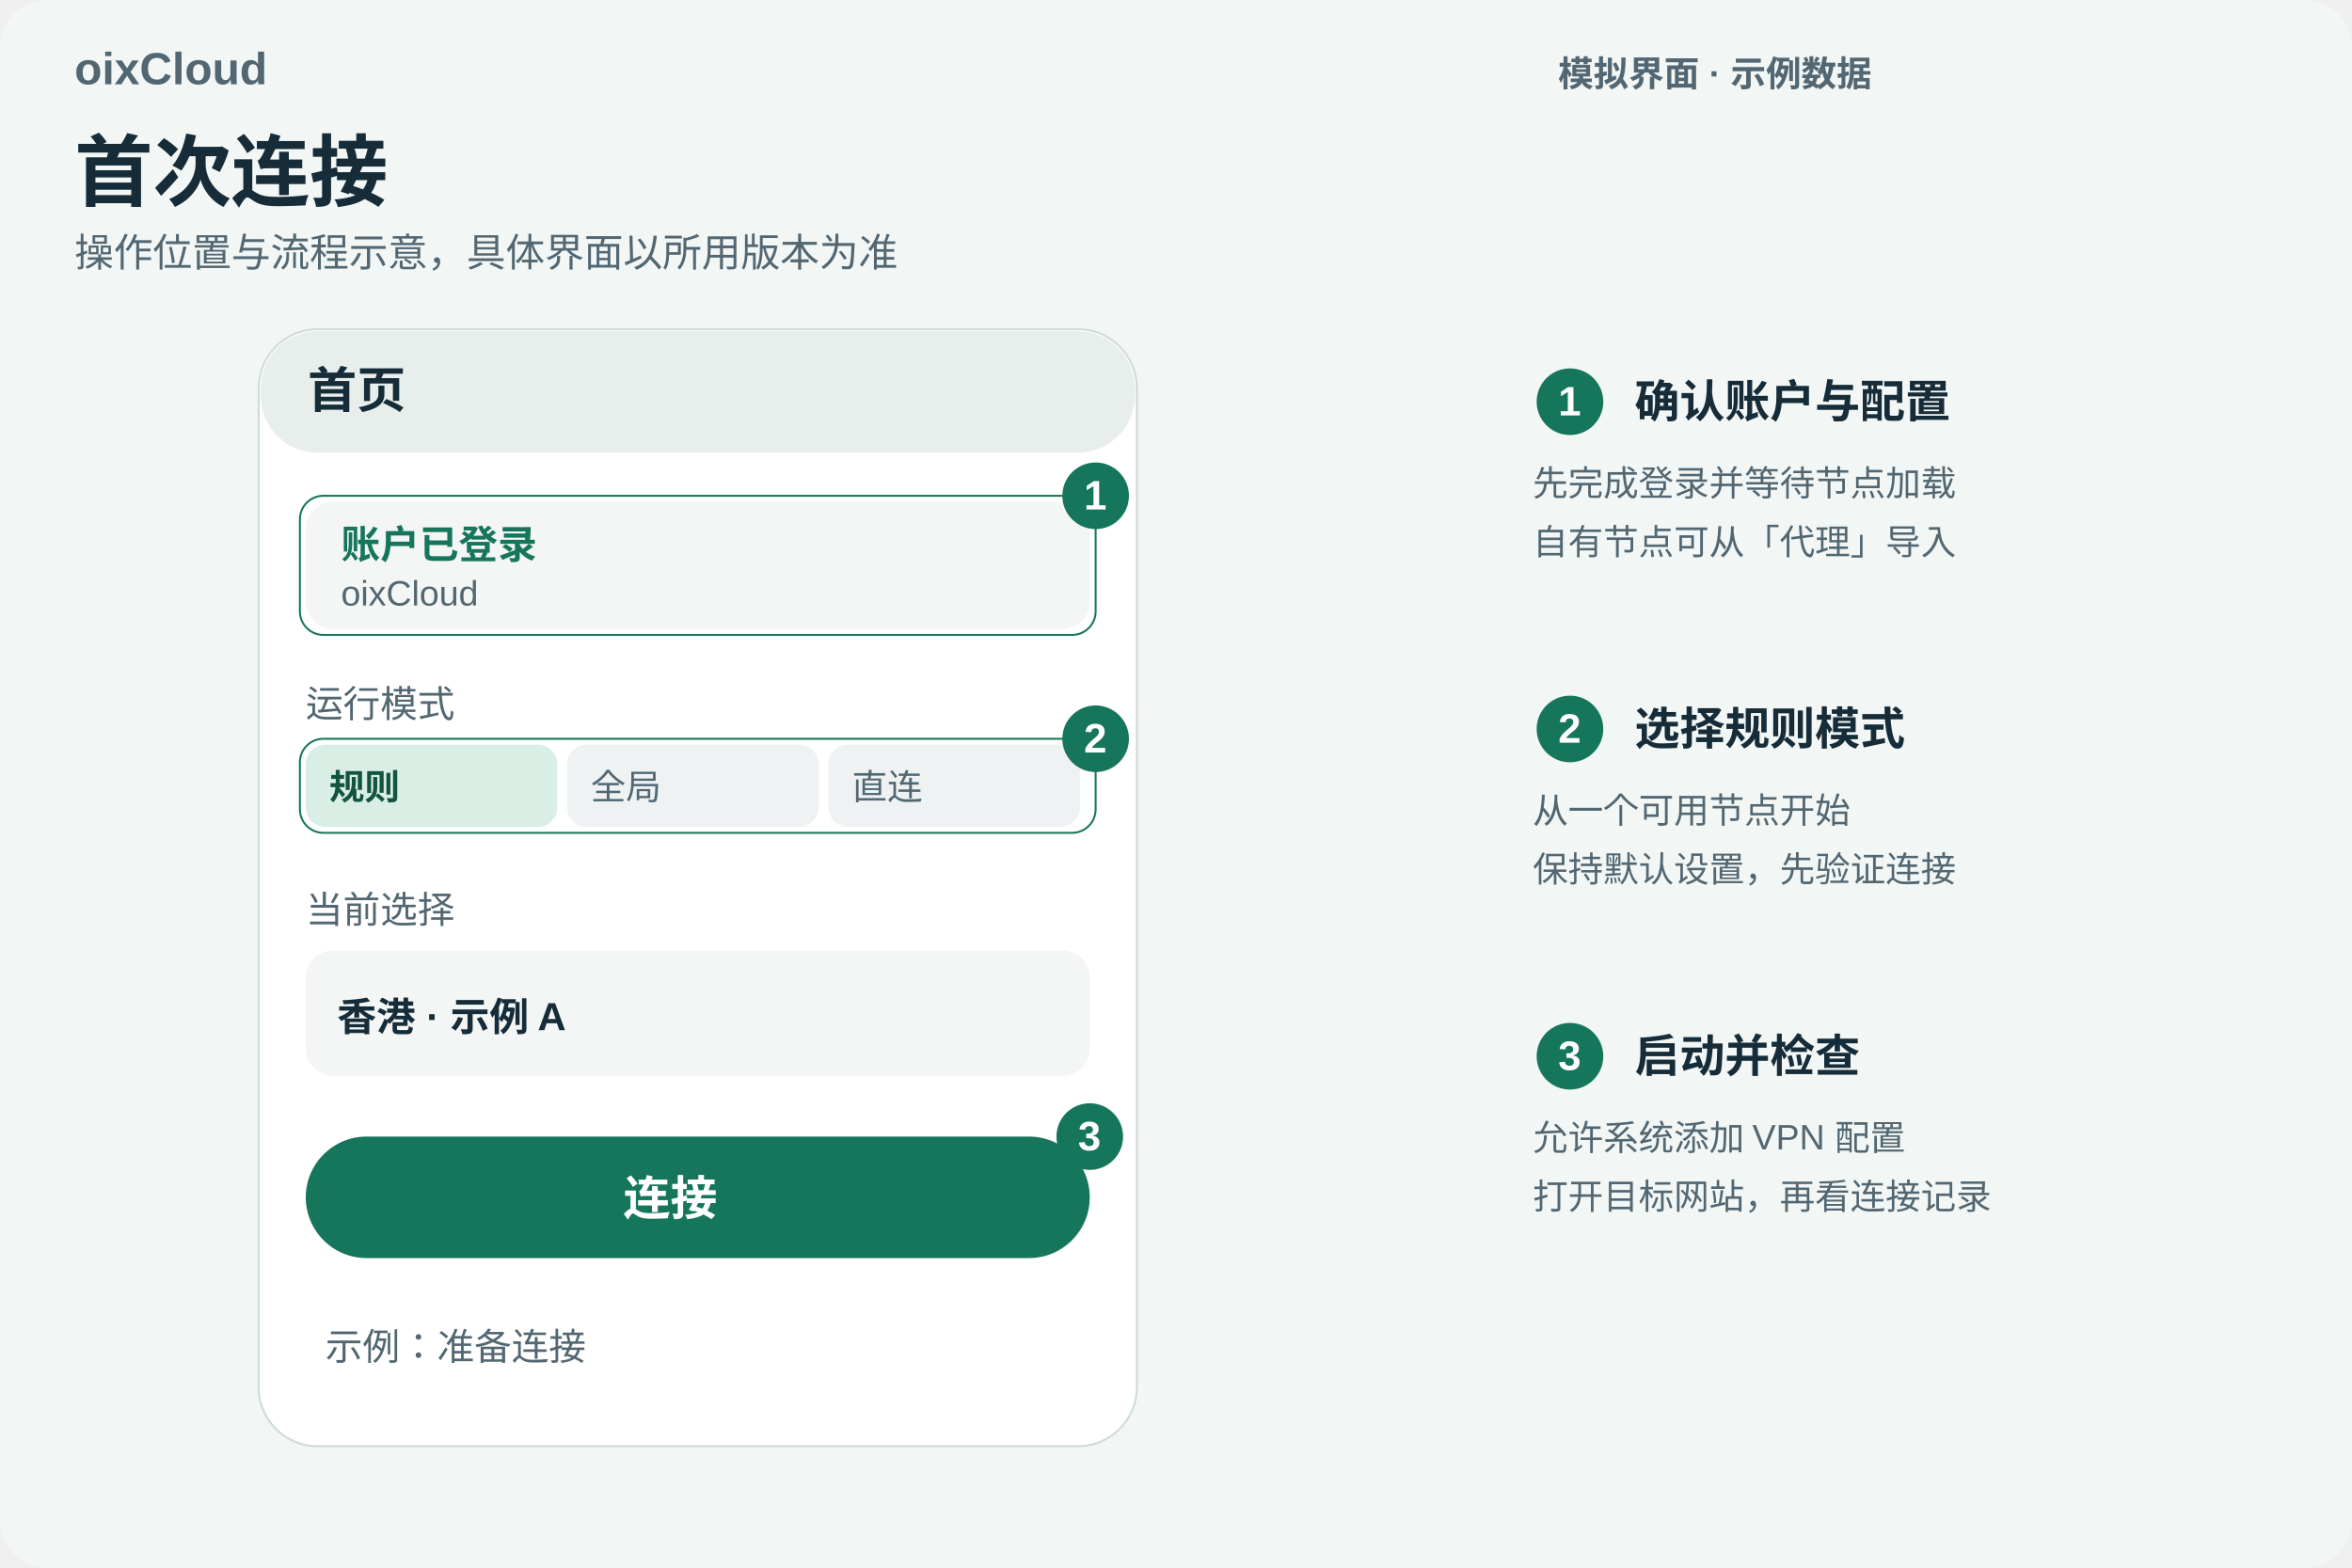
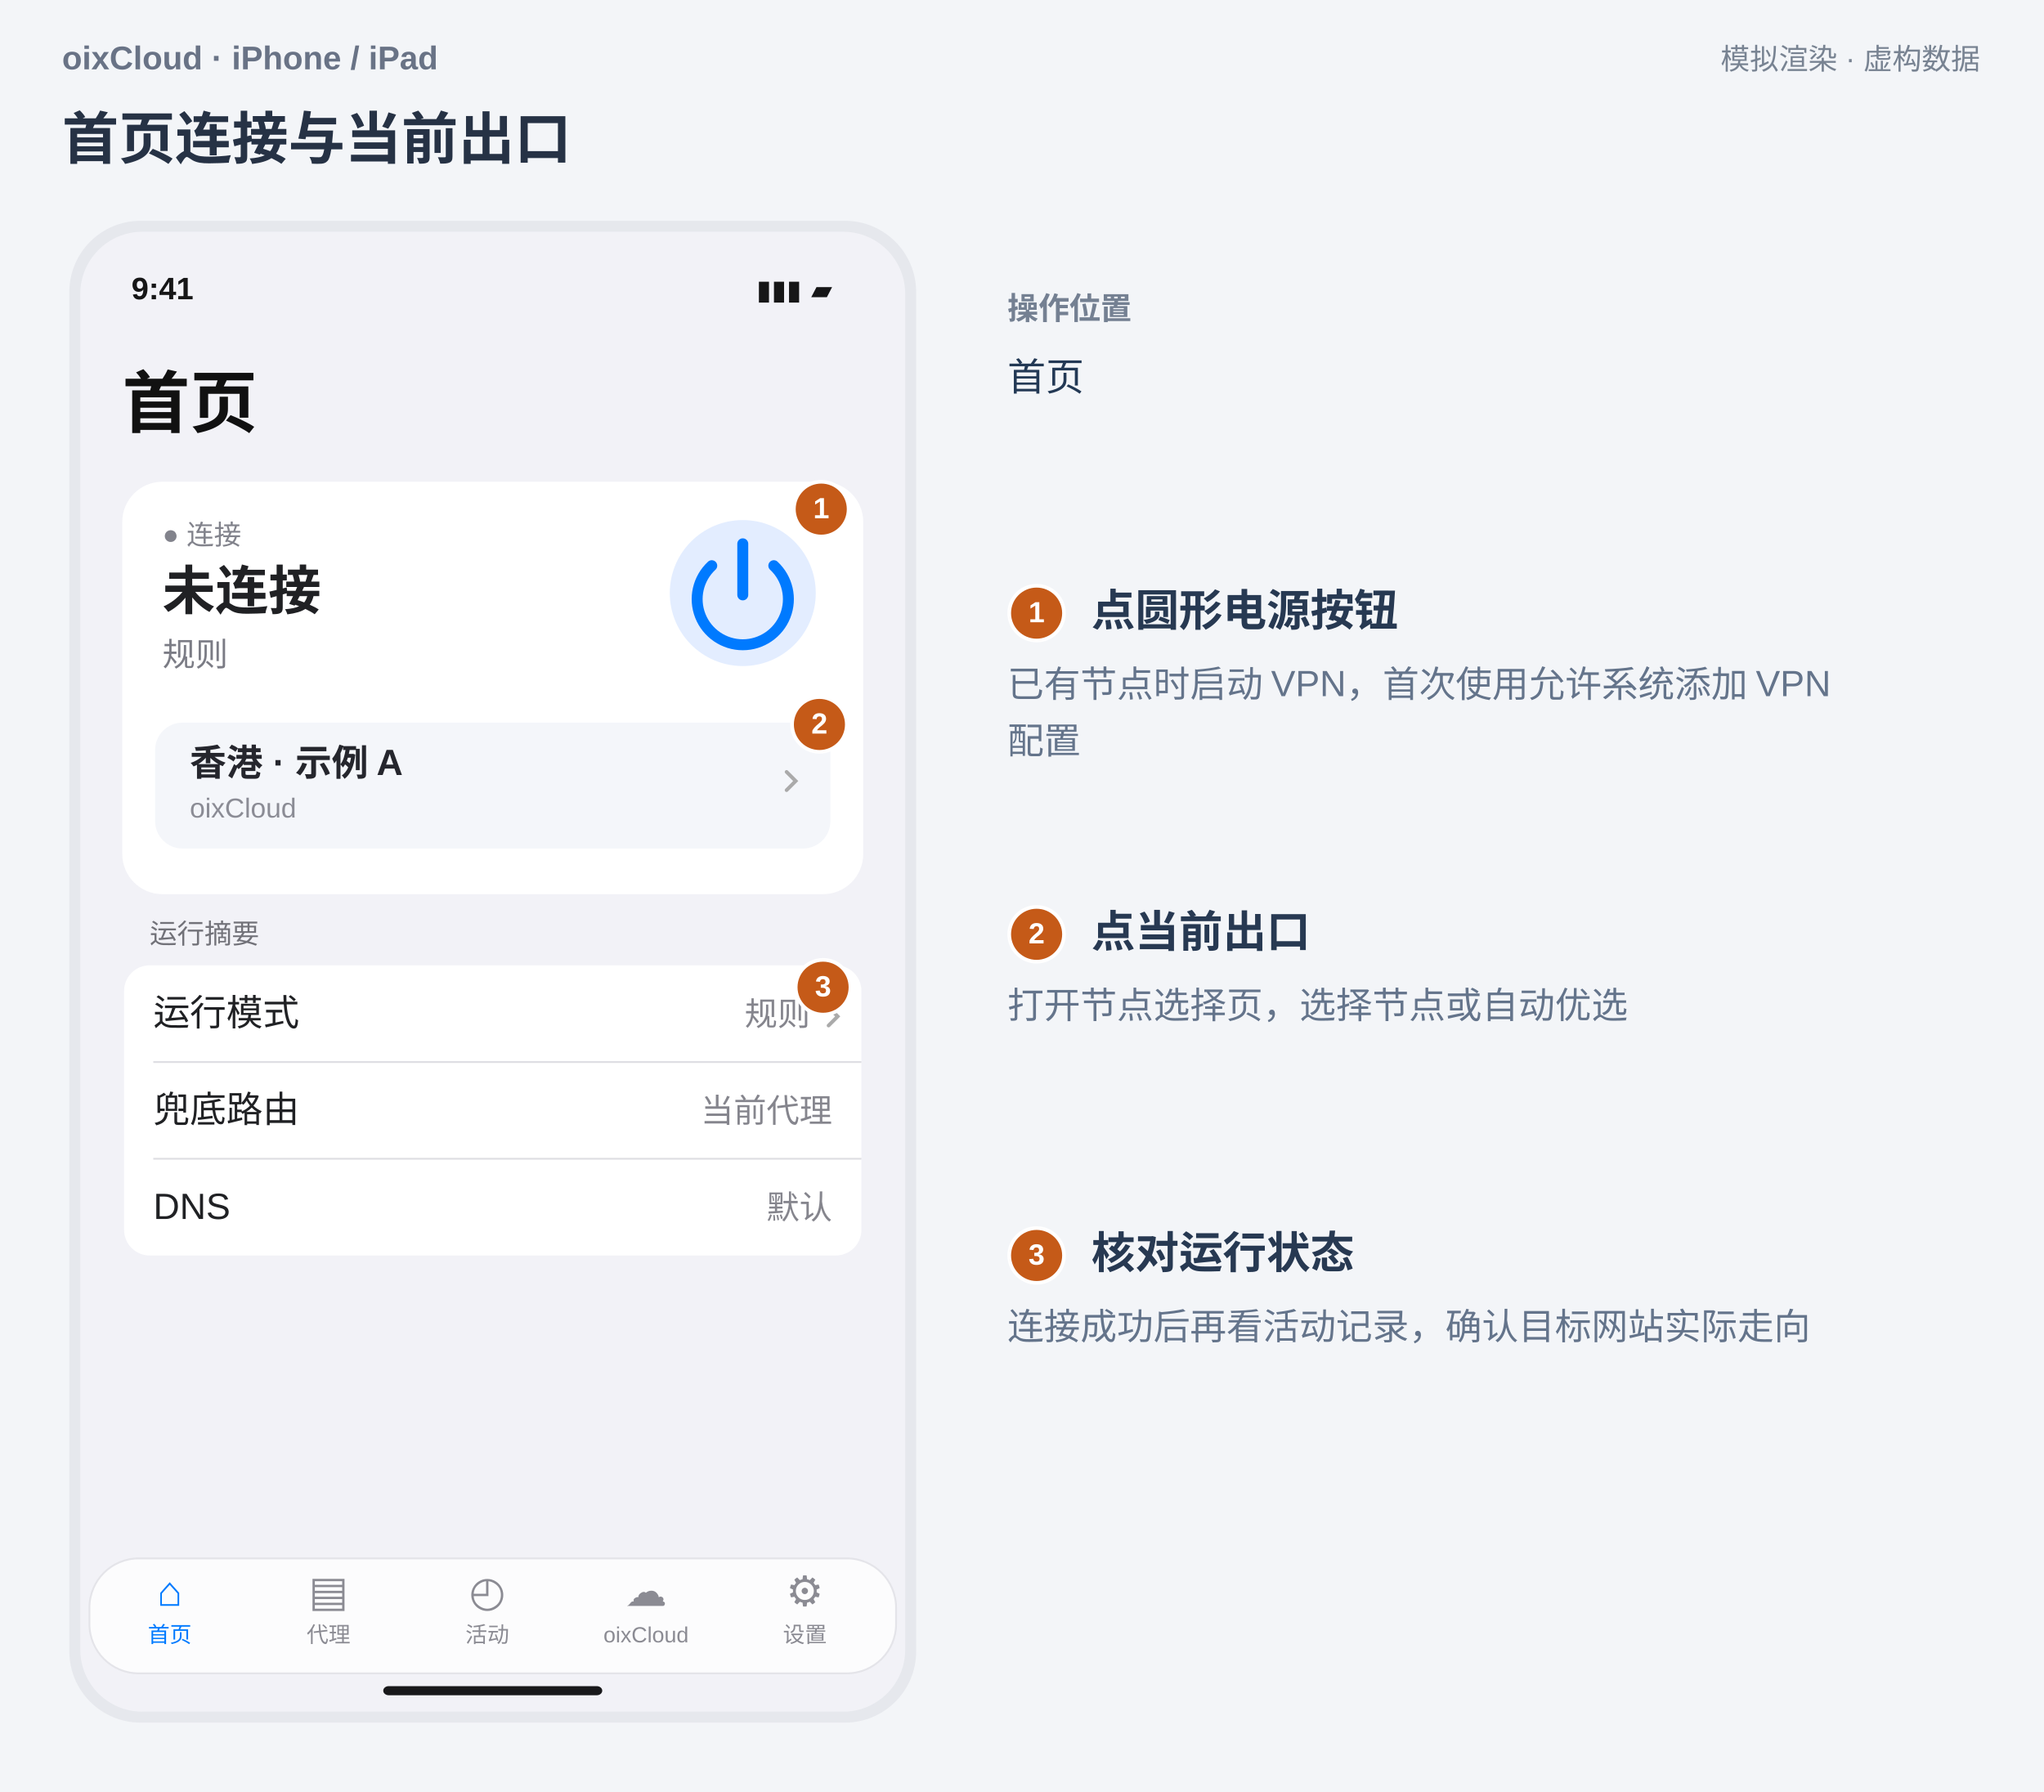
- <svg xmlns="http://www.w3.org/2000/svg" width="1200" height="800" viewBox="0 0 1200 800" role="img" aria-labelledby="title desc">
-   <g font-family="-apple-system,BlinkMacSystemFont,'Segoe UI','Noto Sans SC',Arial,sans-serif">
-     <rect x="0" y="0" width="1200" height="800" rx="24" fill="#f2f6f5" stroke="none" />
-     <text x="38" y="43" font-size="23" font-weight="600" fill="#526772">oixCloud</text>
-     <text x="38" y="102" font-size="40" font-weight="750" fill="#162d39">首次连接</text>
-     <text x="38" y="136" font-size="20" font-weight="400" fill="#526772">操作位置与流程示意，具体界面以所用版本为准</text>
-     <text x="795" y="44" font-size="18" font-weight="600" fill="#526772">模拟界面 · 示例数据</text>
-     <rect x="132" y="168" width="448" height="570" rx="30" fill="#fff" stroke="#cfdbd7" />
-     <rect x="133" y="169" width="446" height="62" rx="29" fill="#e8eeeb" stroke="none" />
-     <text x="157" y="208" font-size="25" font-weight="700" fill="#162d39">首页</text>
-     <rect x="156" y="256" width="400" height="65" rx="14" fill="#f3f6f4" stroke="none" />
-     <text x="174" y="285" font-size="20" font-weight="650" fill="#16765b">账户已登录</text>
-     <text x="174" y="309" font-size="18" font-weight="400" fill="#526772">oixCloud</text>
-     <rect x="153" y="253" width="406" height="71" rx="12" fill="none" stroke="#16765b" />
-     <circle cx="559" cy="253" r="17" fill="#16765b" />
-     <text x="553" y="260" font-size="21" font-weight="700" fill="#fff">1</text>
-     <text x="156" y="366" font-size="19" font-weight="400" fill="#526772">运行模式</text>
-     <rect x="156" y="380" width="128.333" height="42" rx="10" fill="#d9eee5" stroke="none" />
-     <text x="168" y="408" font-size="18" font-weight="650" fill="#13543e">规则</text>
-     <rect x="289.333" y="380" width="128.333" height="42" rx="10" fill="#eef2f3" stroke="none" />
-     <text x="301.333" y="408" font-size="18" font-weight="400" fill="#526772">全局</text>
-     <rect x="422.667" y="380" width="128.333" height="42" rx="10" fill="#eef2f3" stroke="none" />
-     <text x="434.667" y="408" font-size="18" font-weight="400" fill="#526772">直连</text>
-     <rect x="153" y="377" width="406" height="48" rx="12" fill="none" stroke="#16765b" />
-     <circle cx="559" cy="377" r="17" fill="#16765b" />
-     <text x="553" y="384" font-size="21" font-weight="700" fill="#fff">2</text>
-     <text x="156" y="471" font-size="19" font-weight="400" fill="#526772">当前选择</text>
-     <rect x="156" y="485" width="400" height="64" rx="14" fill="#f3f6f4" stroke="none" />
-     <text x="172" y="526" font-size="20" font-weight="650" fill="#162d39">香港 · 示例 A</text>
-     <rect x="156" y="580" width="400" height="62" rx="31" fill="#16765b" stroke="none" />
-     <text x="318" y="620" font-size="24" font-weight="650" fill="#fff">连接</text>
-     <circle cx="556" cy="580" r="17" fill="#16765b" />
-     <text x="550" y="587" font-size="21" font-weight="700" fill="#fff">3</text>
-     <text x="166" y="694" font-size="19" font-weight="400" fill="#526772">示例：准备连接</text>
-     <circle cx="801" cy="205" r="17" fill="#16765b" />
-     <text x="795" y="212" font-size="21" font-weight="700" fill="#fff">1</text>
-     <text x="834" y="213" font-size="23" font-weight="700" fill="#162d39">确认账户与配置</text>
-     <text x="782" y="253" font-size="18" font-weight="400" fill="#526772">先完成登录并等待节点加载</text>
-     <text x="782" y="283" font-size="18" font-weight="400" fill="#526772">自有节点可从「代理」导入</text>
-     <circle cx="801" cy="372" r="17" fill="#16765b" />
-     <text x="795" y="379" font-size="21" font-weight="700" fill="#fff">2</text>
-     <text x="834" y="380" font-size="23" font-weight="700" fill="#162d39">选择规则模式</text>
-     <text x="782" y="420" font-size="18" font-weight="400" fill="#526772">从一个可用节点开始</text>
-     <text x="782" y="450" font-size="18" font-weight="400" fill="#526772">保持默认设置，先验证连接</text>
-     <circle cx="801" cy="539" r="17" fill="#16765b" />
-     <text x="795" y="546" font-size="21" font-weight="700" fill="#fff">3</text>
-     <text x="834" y="547" font-size="23" font-weight="700" fill="#162d39">启动并检查</text>
-     <text x="782" y="587" font-size="18" font-weight="400" fill="#526772">允许系统添加 VPN 配置</text>
-     <text x="782" y="617" font-size="18" font-weight="400" fill="#526772">打开目标网站，再看连接记录</text>
+ <svg xmlns="http://www.w3.org/2000/svg" width="1120" height="982" viewBox="0 0 1120 982" role="img" aria-labelledby="title desc">
+   <g font-family="-apple-system,BlinkMacSystemFont,'PingFang SC','Segoe UI',Arial,sans-serif">
+     <rect x="0" y="0" width="1120" height="982" rx="0" fill="#f3f5f8" stroke="none" />
+     <text x="34" y="38" font-size="18" fill="#697386" font-weight="600" text-anchor="start">oixCloud · iPhone / iPad</text>
+     <text x="1085" y="38" font-size="16" fill="#788392" font-weight="500" text-anchor="end">模拟渲染 · 虚构数据</text>
+     <text x="34" y="87" font-size="31" fill="#263245" font-weight="700" text-anchor="start">首页连接与当前出口</text>
+     <rect x="38" y="121" width="464" height="823" rx="39" fill="#e6e8ed" stroke="none" />
+     <rect x="44" y="127" width="452" height="811" rx="34" fill="#f2f2f7" stroke="none" />
+     <text x="72" y="164" font-size="17" fill="#161617" font-weight="650" text-anchor="start">9:41</text>
+     <text x="456" y="164" font-size="15" fill="#161617" font-weight="600" text-anchor="end">▮▮▮  ▰</text>
+     <text x="67" y="234" font-size="37" fill="#111" font-weight="700" text-anchor="start">首页</text>
+     <rect x="49" y="854" width="442" height="63" rx="27" fill="#fcfcfd" stroke="#e4e4e9" />
+     <text x="93" y="880" font-size="23" fill="#007aff" font-weight="500" text-anchor="middle">⌂</text>
+     <text x="93" y="900" font-size="12" fill="#007aff" font-weight="500" text-anchor="middle">首页</text>
+     <text x="180" y="880" font-size="23" fill="#8b8b93" font-weight="500" text-anchor="middle">▤</text>
+     <text x="180" y="900" font-size="12" fill="#8b8b93" font-weight="500" text-anchor="middle">代理</text>
+     <text x="267" y="880" font-size="23" fill="#8b8b93" font-weight="500" text-anchor="middle">◴</text>
+     <text x="267" y="900" font-size="12" fill="#8b8b93" font-weight="500" text-anchor="middle">活动</text>
+     <text x="354" y="880" font-size="23" fill="#8b8b93" font-weight="500" text-anchor="middle">☁</text>
+     <text x="354" y="900" font-size="12" fill="#8b8b93" font-weight="500" text-anchor="middle">oixCloud</text>
+     <text x="441" y="880" font-size="23" fill="#8b8b93" font-weight="500" text-anchor="middle">⚙</text>
+     <text x="441" y="900" font-size="12" fill="#8b8b93" font-weight="500" text-anchor="middle">设置</text>
+     <rect x="210" y="924" width="120" height="5" rx="3" fill="#19191b" stroke="none" />
+     <rect x="67" y="264" width="406" height="226" rx="22" fill="#fff" stroke="none" />
+     <text x="89" y="298" font-size="15" fill="#82838c" font-weight="400" text-anchor="start">● 连接</text>
+     <text x="89" y="334" font-size="29" fill="#202124" font-weight="700" text-anchor="start">未连接</text>
+     <text x="89" y="365" font-size="18" fill="#7b7c85" font-weight="400" text-anchor="start">规则</text>
+     <circle cx="407" cy="325" r="40" fill="#e3edff" stroke="none" stroke-width="1" />
+     <path d="M390 310a25 25 0 1 0 34 0M407 298v28" fill="none" stroke="#007aff" stroke-width="6" stroke-linecap="round" />
+     <circle cx="450" cy="279" r="15" fill="#c55a18" stroke="#fff" stroke-width="2" />
+     <text x="450" y="284" font-size="16" fill="#fff" font-weight="700" text-anchor="middle">1</text>
+     <rect x="85" y="396" width="370" height="69" rx="15" fill="#f4f6fa" stroke="none" />
+     <text x="104" y="425" font-size="20" fill="#25262d" font-weight="600" text-anchor="start">香港 · 示例 A</text>
+     <text x="104" y="448" font-size="15" fill="#8b8c95" font-weight="400" text-anchor="start">oixCloud</text>
+     <path d="M431 423l5 5-5 5" fill="none" stroke="#aaa" stroke-width="2" stroke-linecap="round" />
+     <circle cx="449" cy="397" r="15" fill="#c55a18" stroke="#fff" stroke-width="2" />
+     <text x="449" y="402" font-size="16" fill="#fff" font-weight="700" text-anchor="middle">2</text>
+     <text x="82" y="517" font-size="15" fill="#727279" font-weight="400" text-anchor="start">运行摘要</text>
+     <rect x="68" y="529" width="404" height="159" rx="14" fill="#fff" stroke="none" />
+     <text x="84" y="562" font-size="20" fill="#202124" font-weight="400" text-anchor="start">运行模式</text>
+     <text x="444" y="562" font-size="18" fill="#85858d" font-weight="400" text-anchor="end">规则</text>
+     <path d="M454 552l5 5-5 5" fill="none" stroke="#aaa" stroke-width="2" stroke-linecap="round" />
+     <path d="M84 582H472" stroke="#dedee3" stroke-width="1" />
+     <text x="84" y="615" font-size="20" fill="#202124" font-weight="400" text-anchor="start">兜底路由</text>
+     <text x="456" y="615" font-size="18" fill="#85858d" font-weight="400" text-anchor="end">当前代理</text>
+     <path d="M84 635H472" stroke="#dedee3" stroke-width="1" />
+     <text x="84" y="668" font-size="20" fill="#202124" font-weight="400" text-anchor="start">DNS</text>
+     <text x="456" y="668" font-size="18" fill="#85858d" font-weight="400" text-anchor="end">默认</text>
+     <circle cx="451" cy="541" r="15" fill="#c55a18" stroke="#fff" stroke-width="2" />
+     <text x="451" y="546" font-size="16" fill="#fff" font-weight="700" text-anchor="middle">3</text>
+     <text x="552" y="175" font-size="17" fill="#748092" font-weight="600" text-anchor="start">操作位置</text>
+     <text x="552" y="214" font-size="21" fill="#233955" font-weight="400" text-anchor="start">首页</text>
+     <circle cx="568" cy="336" r="15" fill="#c55a18" stroke="#fff" stroke-width="2" />
+     <text x="568" y="341" font-size="16" fill="#fff" font-weight="700" text-anchor="middle">1</text>
+     <text x="598" y="343" font-size="24" fill="#273952" font-weight="600" text-anchor="start">点圆形电源按钮</text>
+     <text x="552" y="382" font-size="20" fill="#64748b" font-weight="400" text-anchor="start">已有节点时启动 VPN，首次使用允许系统添加 VPN</text>
+     <text x="552" y="413" font-size="20" fill="#64748b" font-weight="400" text-anchor="start">配置</text>
+     <circle cx="568" cy="512" r="15" fill="#c55a18" stroke="#fff" stroke-width="2" />
+     <text x="568" y="517" font-size="16" fill="#fff" font-weight="700" text-anchor="middle">2</text>
+     <text x="598" y="519" font-size="24" fill="#273952" font-weight="600" text-anchor="start">点当前出口</text>
+     <text x="552" y="558" font-size="20" fill="#64748b" font-weight="400" text-anchor="start">打开节点选择页，选择节点或自动优选</text>
+     <circle cx="568" cy="688" r="15" fill="#c55a18" stroke="#fff" stroke-width="2" />
+     <text x="568" y="693" font-size="16" fill="#fff" font-weight="700" text-anchor="middle">3</text>
+     <text x="598" y="695" font-size="24" fill="#273952" font-weight="600" text-anchor="start">核对运行状态</text>
+     <text x="552" y="734" font-size="20" fill="#64748b" font-weight="400" text-anchor="start">连接成功后再看活动记录，确认目标网站实际走向</text>
  </g>
</svg>
